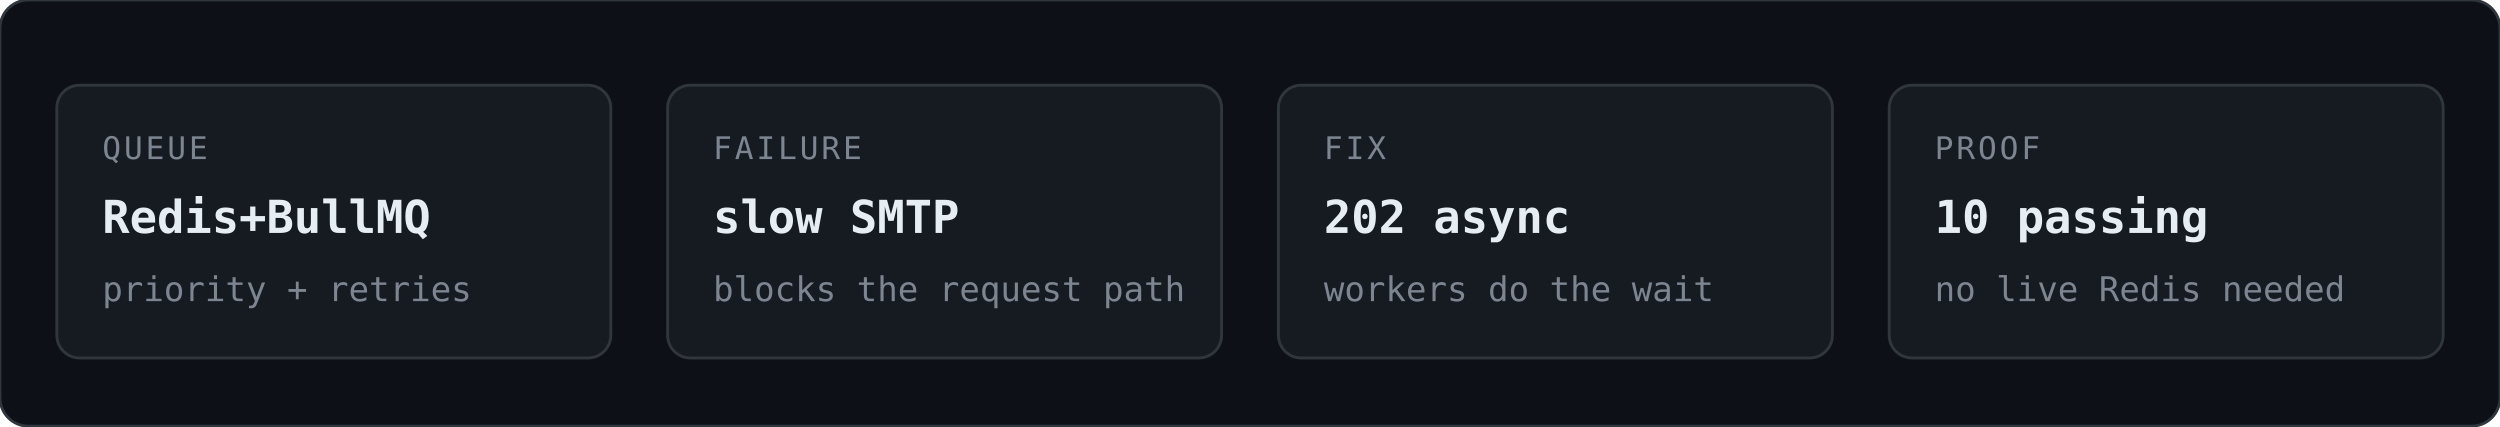
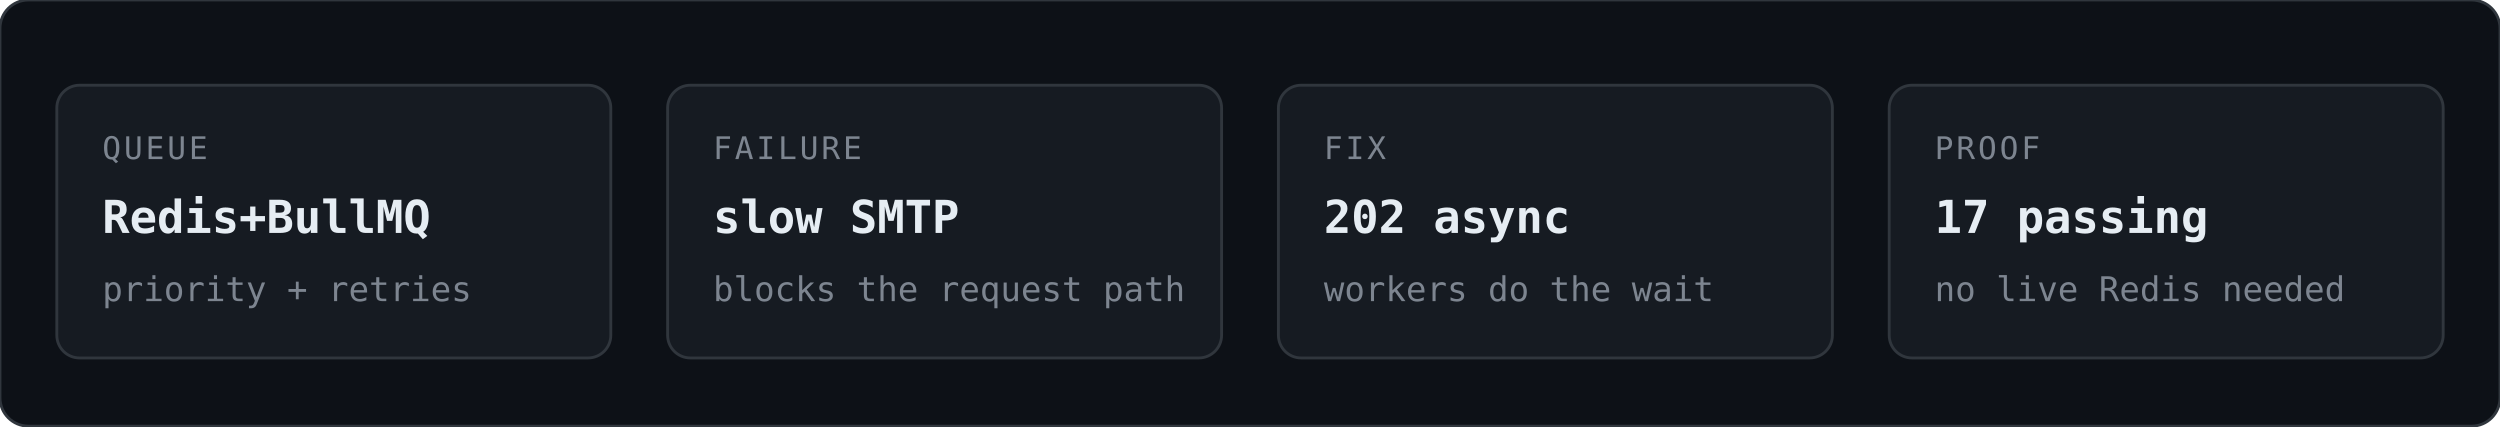
- <svg xmlns="http://www.w3.org/2000/svg" width="880" height="150" viewBox="0 0 880 150" role="img" aria-label="distributed-queue-engine at a glance: Redis and BullMQ, the failure is a slow SMTP call blocking the request, the fix is a 202 and a worker, proof is 10 passing tests with no live Redis">
+ <svg xmlns="http://www.w3.org/2000/svg" width="880" height="150" viewBox="0 0 880 150" role="img" aria-label="distributed-queue-engine at a glance: Redis and BullMQ, the failure is a slow SMTP call blocking the request, the fix is a 202 and a worker, proof is 17 passing tests with no live Redis">
  <rect width="880" height="150" rx="10" fill="#0d1117" stroke="#30363d" />
  <g font-family="ui-monospace,SFMono-Regular,Menlo,monospace">
    <rect x="20" y="30" width="195" height="96" rx="8" fill="#161b22" stroke="#30363d" />
    <text x="36" y="56" fill="#7d8590" font-size="11" letter-spacing="1">QUEUE</text>
    <text x="36" y="82" fill="#e6edf3" font-size="16" font-weight="600">Redis+BullMQ</text>
    <text x="36" y="106" fill="#7d8590" font-size="12">priority + retries</text>
    <rect x="235" y="30" width="195" height="96" rx="8" fill="#161b22" stroke="#30363d" />
    <text x="251" y="56" fill="#7d8590" font-size="11" letter-spacing="1">FAILURE</text>
    <text x="251" y="82" fill="#e6edf3" font-size="16" font-weight="600">slow SMTP</text>
    <text x="251" y="106" fill="#7d8590" font-size="12">blocks the request path</text>
    <rect x="450" y="30" width="195" height="96" rx="8" fill="#161b22" stroke="#30363d" />
    <text x="466" y="56" fill="#7d8590" font-size="11" letter-spacing="1">FIX</text>
    <text x="466" y="82" fill="#e6edf3" font-size="16" font-weight="600">202 async</text>
    <text x="466" y="106" fill="#7d8590" font-size="12">workers do the wait</text>
    <rect x="665" y="30" width="195" height="96" rx="8" fill="#161b22" stroke="#30363d" />
    <text x="681" y="56" fill="#7d8590" font-size="11" letter-spacing="1">PROOF</text>
-     <text x="681" y="82" fill="#e6edf3" font-size="16" font-weight="600">10 passing</text>
+     <text x="681" y="82" fill="#e6edf3" font-size="16" font-weight="600">17 passing</text>
    <text x="681" y="106" fill="#7d8590" font-size="12">no live Redis needed</text>
  </g>
</svg>
